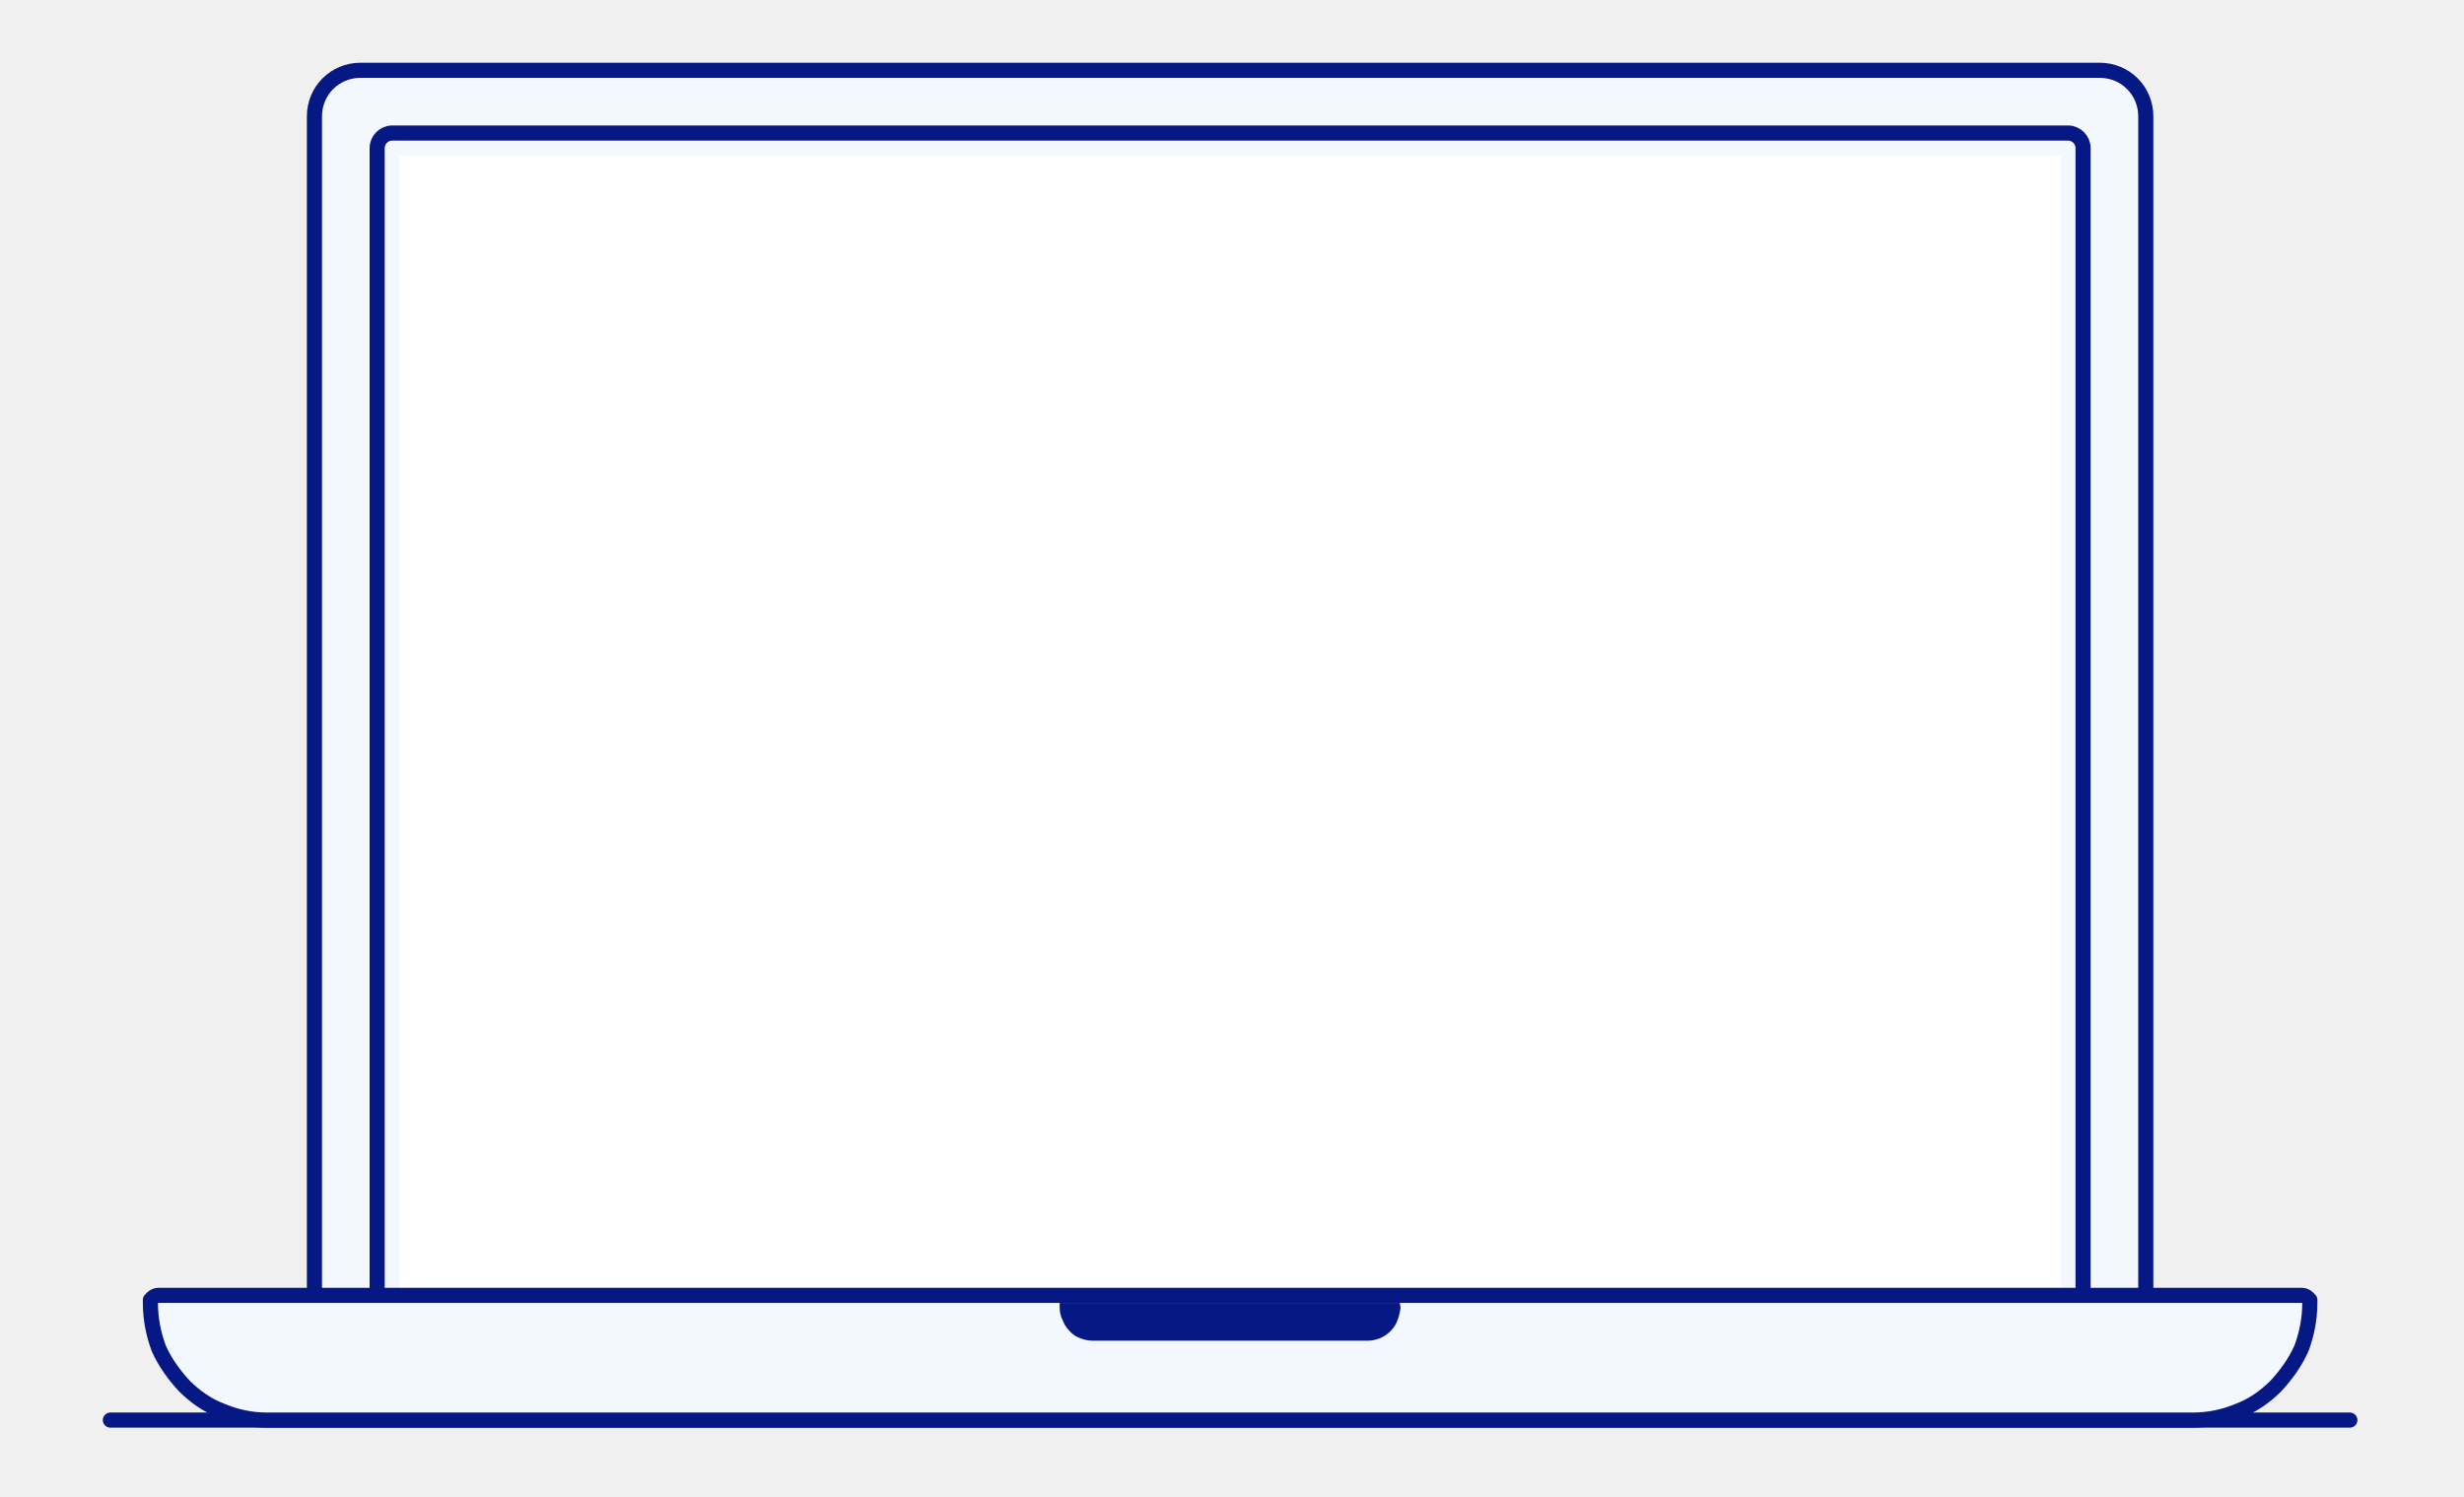
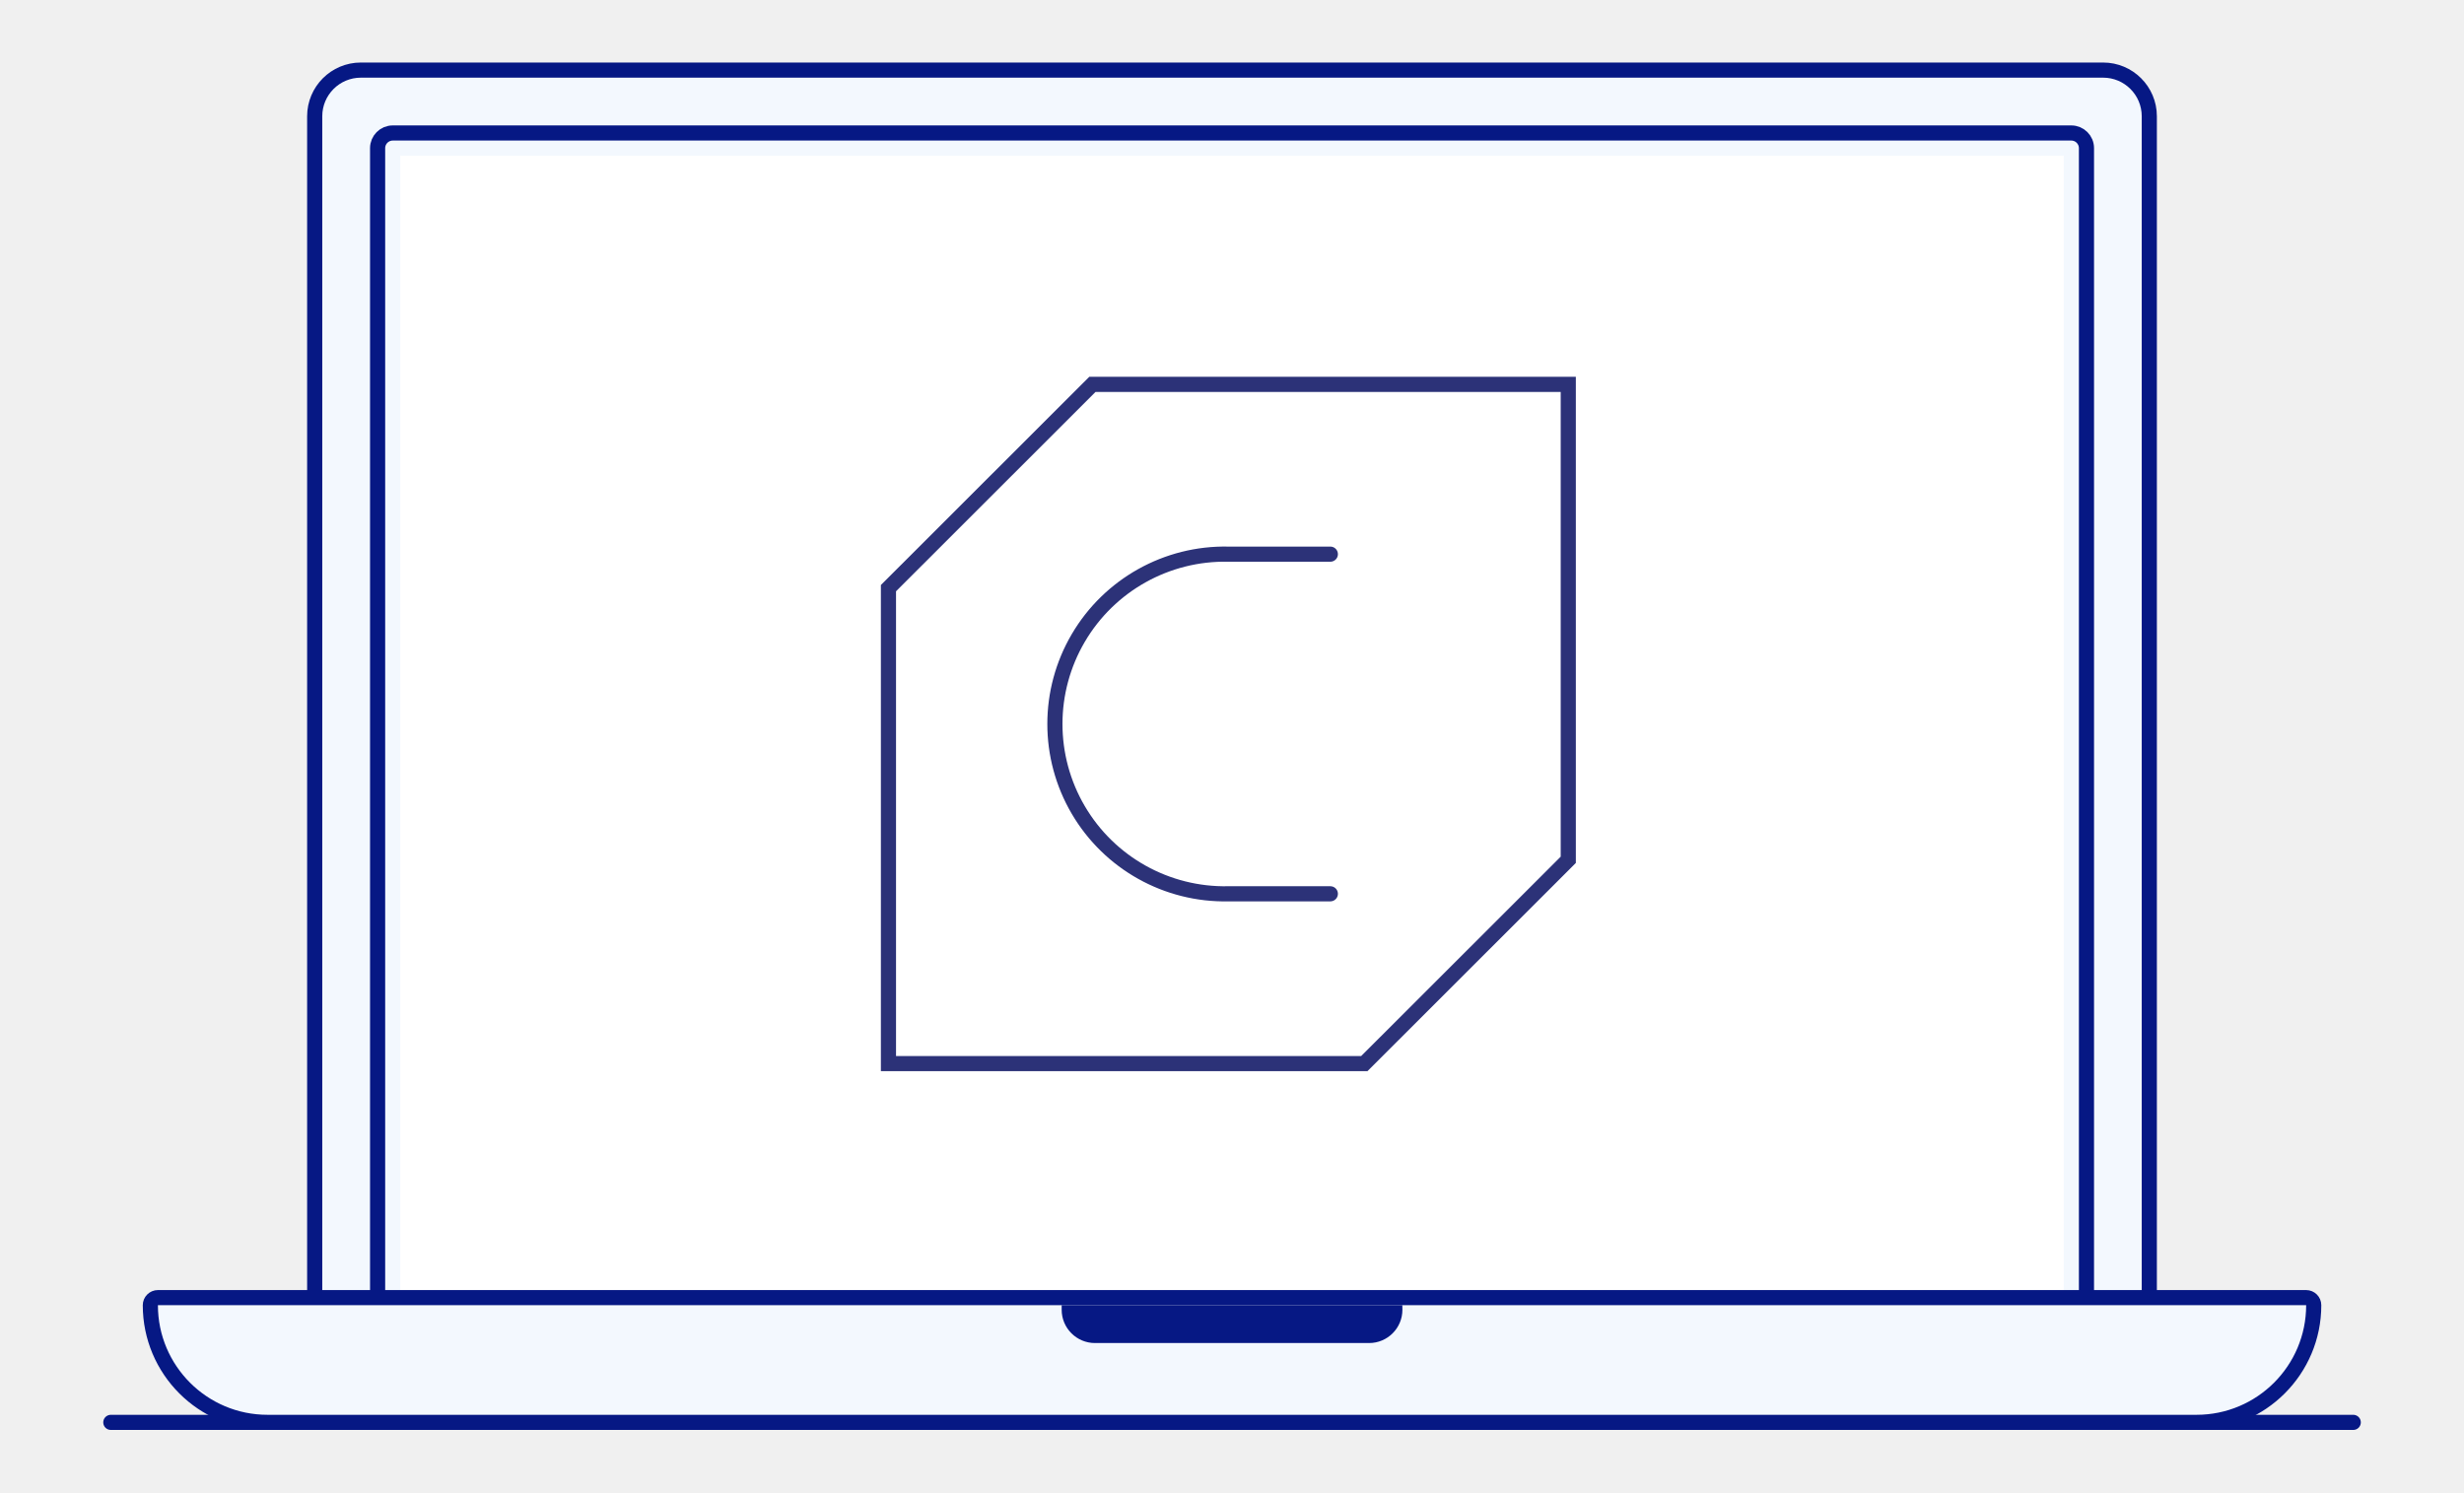
- <svg xmlns="http://www.w3.org/2000/svg" version="1.2" viewBox="0 0 326 198" width="326" height="198">
-   <style>.a{fill:#f3f8fe;stroke:#061884;stroke-linecap:round;stroke-linejoin:round;stroke-width:2}.b{fill:#fff}.c{fill:none;stroke:#061884;stroke-linecap:round;stroke-linejoin:round;stroke-width:2}.d{fill:#061884}</style>
-   <path class="a" d="m41.6 15.4c0-3.4 2.7-6.1 6.1-6.1h230.1c3.4 0 6.1 2.7 6.1 6.1v157.1c0 3.3-2.7 6.1-6.1 6.1h-230.1c-3.4 0-6.1-2.8-6.1-6.1z" />
-   <path class="b" d="m52.9 20.6h219.7v155.9h-219.7z" />
-   <path class="c" d="m49.9 19.6c0-1.1 0.9-2 2-2h221.7c1.1 0 2 0.9 2 2v151.9c0 1.1-0.9 2-2 2h-221.7c-1.1 0-2-0.9-2-2z" />
-   <path class="c" d="m14.6 187.9h296.3" />
-   <path class="a" d="m305.6 172.4c0 2.1-0.4 4.1-1.1 6-0.8 1.8-2 3.5-3.4 5-1.4 1.4-3.1 2.6-5 3.3-1.9 0.8-3.9 1.2-6 1.2h-254.8c-2 0-4-0.4-5.9-1.2-1.9-0.7-3.6-1.9-5-3.3-1.4-1.5-2.6-3.2-3.4-5-0.7-1.9-1.1-3.9-1.1-6q0-0.2 0-0.4 0.1-0.1 0.3-0.3 0.1-0.1 0.3-0.2 0.2-0.1 0.4-0.1h283.7q0.2 0 0.4 0.1 0.2 0.1 0.3 0.2 0.2 0.2 0.3 0.3 0 0.2 0 0.4z" />
-   <path class="d" d="m185.3 173q-0.1 0.9-0.4 1.7-0.3 0.8-0.9 1.4-0.7 0.7-1.5 1-0.8 0.3-1.6 0.3h-36.3q-0.8 0-1.6-0.3-0.9-0.3-1.5-1-0.6-0.6-0.9-1.4-0.4-0.8-0.4-1.7v-0.6h45z" />
+ <svg xmlns="http://www.w3.org/2000/svg" viewBox="0 0 325.48 197.18">
+   <g fill="none" stroke="#061884" stroke-width="2" stroke-linecap="round" stroke-linejoin="round">
+     <rect fill="#F3F8FE" x="41.57" y="9.26" width="242.34" height="169.32" rx="6.1" />
+     <rect fill="white" stroke="none" x="52.88" y="20.57" width="219.73" height="155.91" />
+     <rect x="49.88" y="17.57" width="225.73" height="155.91" rx="2" />
+     <line x1="14.64" y1="187.91" x2="310.85" y2="187.91" />
+     <path fill="#F3F8FE" d="M305.63,172.43 a15.48,15.48, 0,0,1, -15.48,15.48 H35.34 a15.48,15.48, 0,0,1, -15.48,-15.48 a1,1, 0,0,1, 1,-1 H304.63 a1,1, 0,0,1, 1,1 Z" />
+   </g>
+   <path fill="#061884" d="M185.24,172.43 h-45 v0.6 a4.4,4.4, 0,0,0, 4.4,4.4 h36.21 a4.4,4.4, 0,0,0, 4.4-4.4 Z" />
+   <g fill="none" stroke="#2C3278" stroke-width="2" stroke-linecap="round">
+     <polygon points="180.22,140.51 117.36,140.51 117.36,77.7 144.3,50.78 207.16,50.78 207.16,113.59 180.22,140.51" />
+     <path class="cls-7" d="M175.73,73.21 H162.26 a22.44,22.44, 0,1,0, 0,44.87 H175.73" />
+   </g>
</svg>
